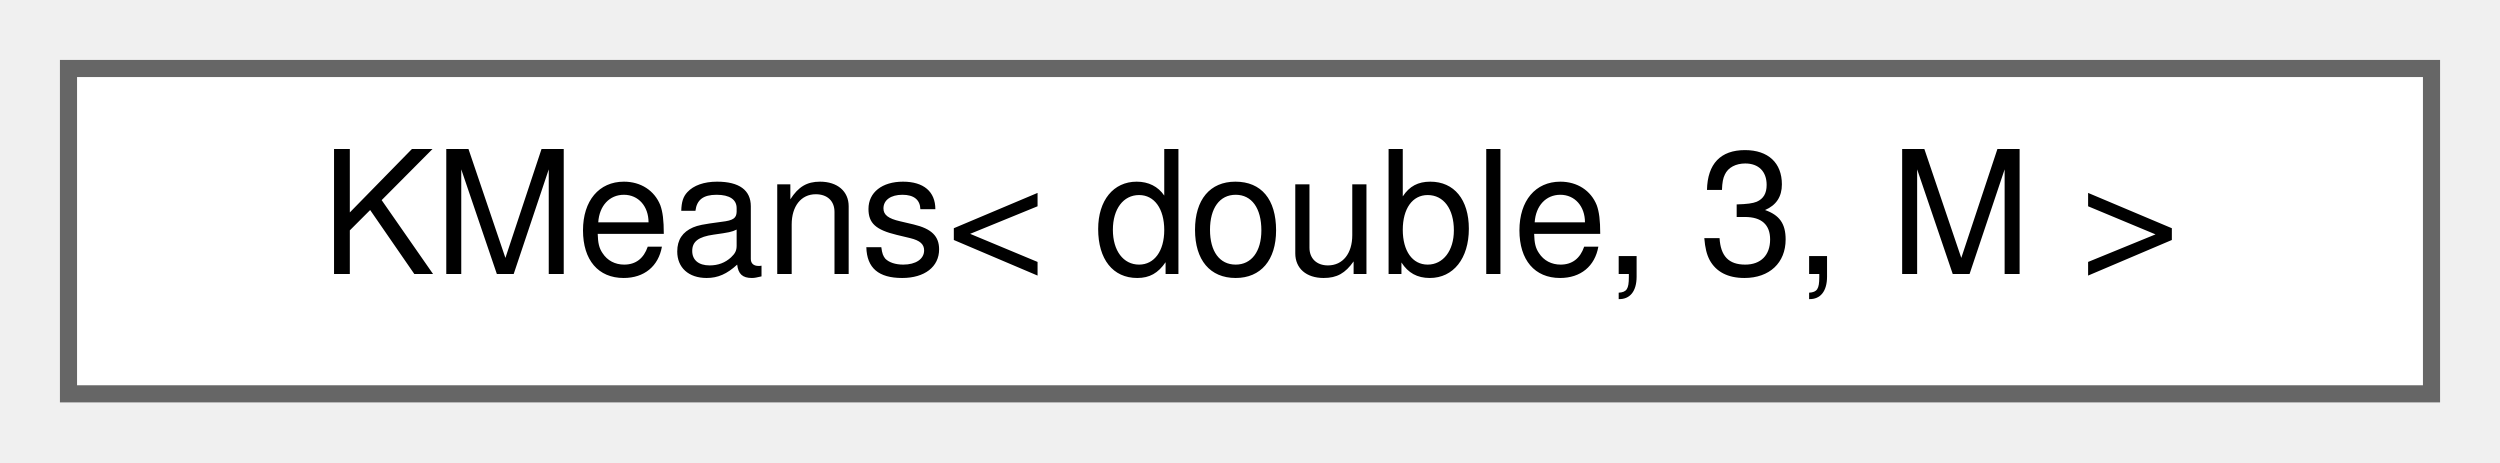
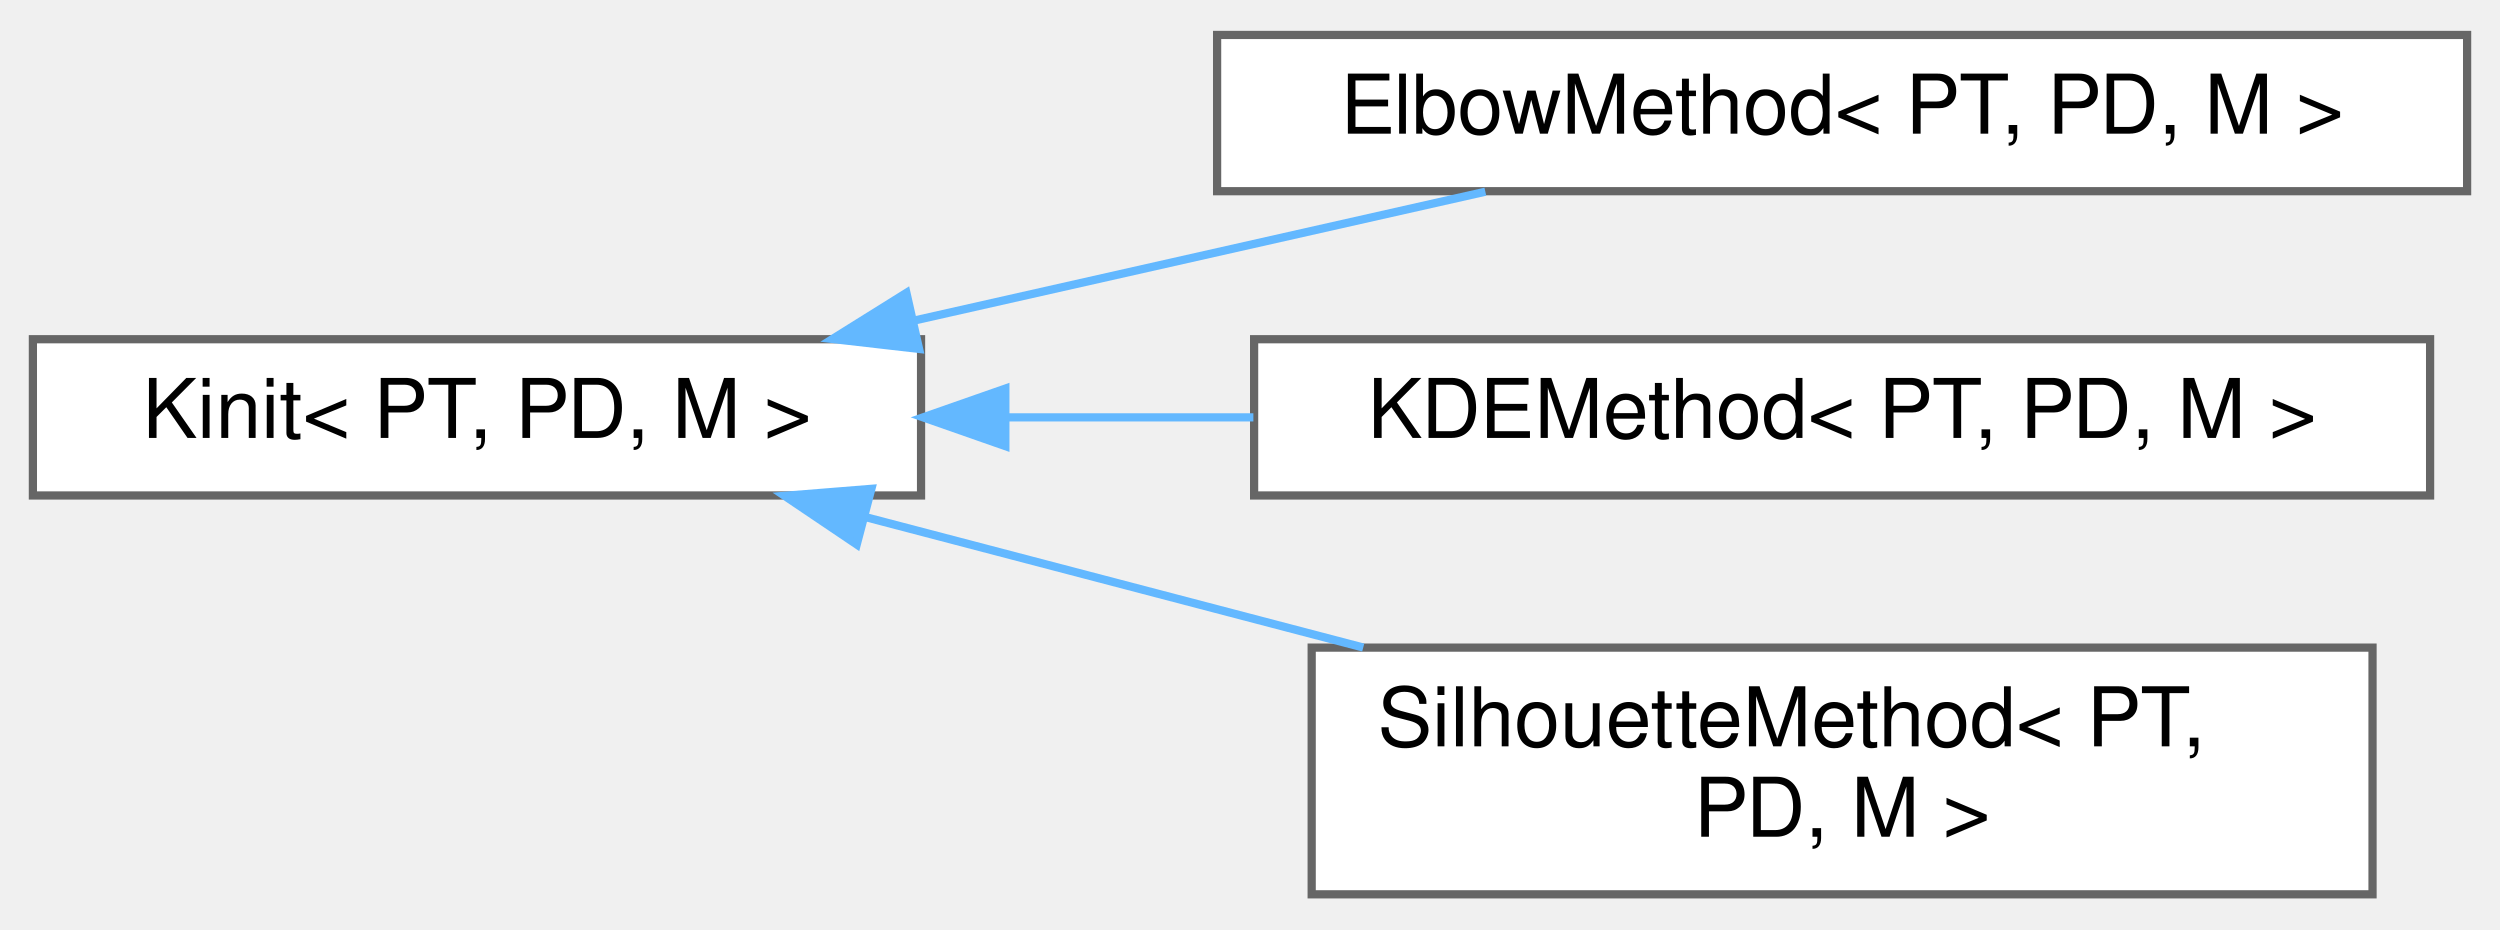
- <svg xmlns="http://www.w3.org/2000/svg" xmlns:xlink="http://www.w3.org/1999/xlink" width="146pt" height="27pt" viewBox="0.00 0.00 146.00 27.00">
-   <g id="graph0" class="graph" transform="scale(1 1) rotate(0) translate(4 23)">
+ <svg xmlns="http://www.w3.org/2000/svg" xmlns:xlink="http://www.w3.org/1999/xlink" width="304pt" height="113pt" viewBox="0.00 0.00 304.00 112.50">
+   <g id="graph0" class="graph" transform="scale(1 1) rotate(0) translate(4 108.5)">
    <g id="Node000000" class="node">
      <g id="a_Node000000">
-         <a xlink:href="classKMeans.html" target="_top" xlink:title=" ">
-           <polygon fill="white" stroke="#666666" points="138,-19 0,-19 0,0 138,0 138,-19" />
-           <text text-anchor="middle" x="69" y="-7" font-family="Helvetica,sans-Serif" font-size="10.00">KMeans&lt; double, 3, M &gt;</text>
+         <a xlink:href="classKinit.html" target="_top" xlink:title="Abstract base class for determining the optimal number of clusters (k).">
+           <polygon fill="white" stroke="#666666" points="108,-67.5 0,-67.5 0,-48.5 108,-48.5 108,-67.5" />
+           <text text-anchor="middle" x="54" y="-55.5" font-family="Helvetica,sans-Serif" font-size="10.00">Kinit&lt; PT, PD, M &gt;</text>
+         </a>
+       </g>
+     </g>
+     <g id="Node000001" class="node">
+       <g id="a_Node000001">
+         <a xlink:href="classElbowMethod.html" target="_top" xlink:title=" ">
+           <polygon fill="white" stroke="#666666" points="296,-104.5 144,-104.5 144,-85.5 296,-85.5 296,-104.5" />
+           <text text-anchor="middle" x="220" y="-92.5" font-family="Helvetica,sans-Serif" font-size="10.00">ElbowMethod&lt; PT, PD, M &gt;</text>
+         </a>
+       </g>
+     </g>
+     <g id="edge11_Node000000_Node000001" class="edge">
+       <g id="a_edge11_Node000000_Node000001">
+         <a xlink:title=" ">
+           <path fill="none" stroke="#63b8ff" d="M107.25,-69.79C129.64,-74.84 155.45,-80.66 176.62,-85.44" />
+           <polygon fill="#63b8ff" stroke="#63b8ff" points="107.76,-66.32 97.23,-67.53 106.22,-73.14 107.76,-66.32" />
+         </a>
+       </g>
+     </g>
+     <g id="Node000002" class="node">
+       <g id="a_Node000002">
+         <a xlink:href="classKDEMethod.html" target="_top" xlink:title=" ">
+           <polygon fill="white" stroke="#666666" points="291.5,-67.5 148.5,-67.5 148.5,-48.5 291.5,-48.5 291.5,-67.5" />
+           <text text-anchor="middle" x="220" y="-55.5" font-family="Helvetica,sans-Serif" font-size="10.00">KDEMethod&lt; PT, PD, M &gt;</text>
+         </a>
+       </g>
+     </g>
+     <g id="edge12_Node000000_Node000002" class="edge">
+       <g id="a_edge12_Node000000_Node000002">
+         <a xlink:title=" ">
+           <path fill="none" stroke="#63b8ff" d="M118.34,-58C128.19,-58 138.42,-58 148.41,-58" />
+           <polygon fill="#63b8ff" stroke="#63b8ff" points="118.25,-54.5 108.25,-58 118.25,-61.5 118.25,-54.5" />
+         </a>
+       </g>
+     </g>
+     <g id="Node000003" class="node">
+       <g id="a_Node000003">
+         <a xlink:href="classSilhouetteMethod.html" target="_top" xlink:title="Implements the Silhouette Method to determine the optimal number of clusters.">
+           <polygon fill="white" stroke="#666666" points="284.5,-30 155.5,-30 155.5,0 284.5,0 284.5,-30" />
+           <text text-anchor="start" x="163.5" y="-18" font-family="Helvetica,sans-Serif" font-size="10.00">SilhouetteMethod&lt; PT,</text>
+           <text text-anchor="middle" x="220" y="-7" font-family="Helvetica,sans-Serif" font-size="10.00"> PD, M &gt;</text>
+         </a>
+       </g>
+     </g>
+     <g id="edge13_Node000000_Node000003" class="edge">
+       <g id="a_edge13_Node000000_Node000003">
+         <a xlink:title=" ">
+           <path fill="none" stroke="#63b8ff" d="M101.21,-45.88C120.02,-40.95 141.96,-35.2 161.77,-30.01" />
+           <polygon fill="#63b8ff" stroke="#63b8ff" points="100.18,-42.54 91.4,-48.46 101.96,-49.31 100.18,-42.54" />
        </a>
      </g>
    </g>
  </g>
</svg>
